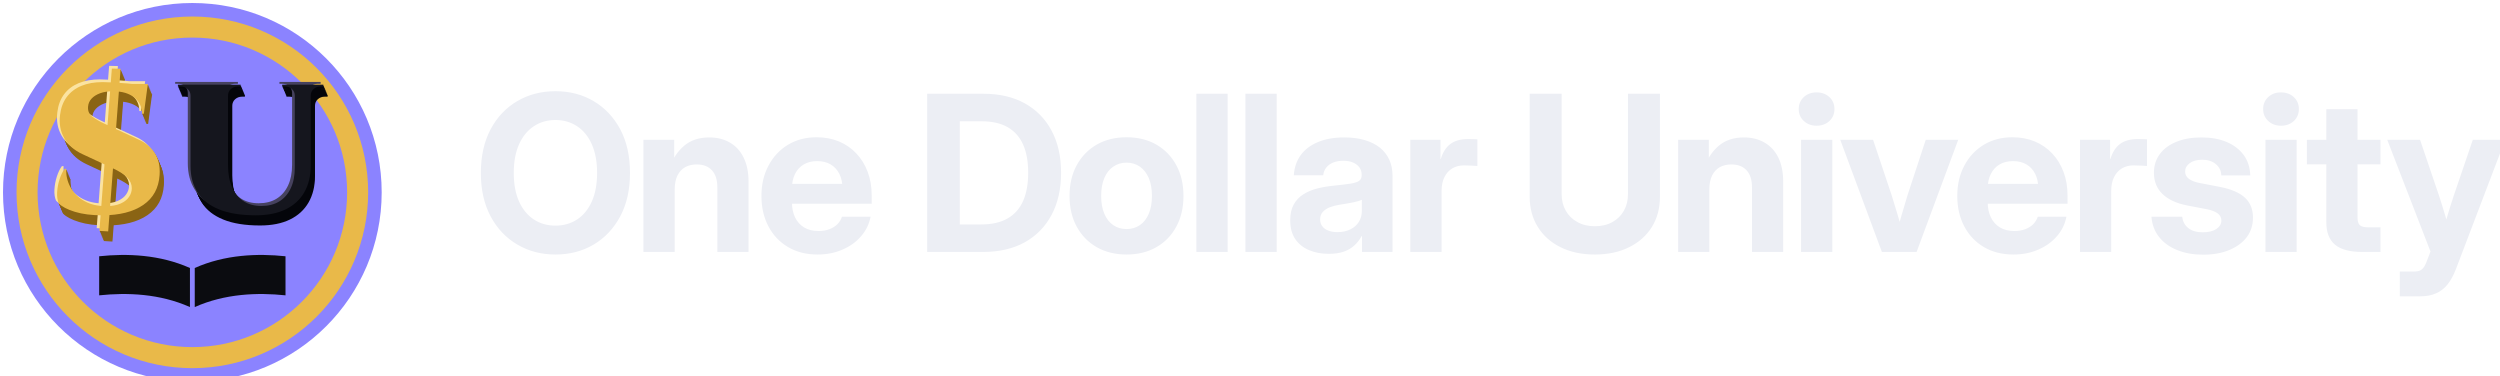
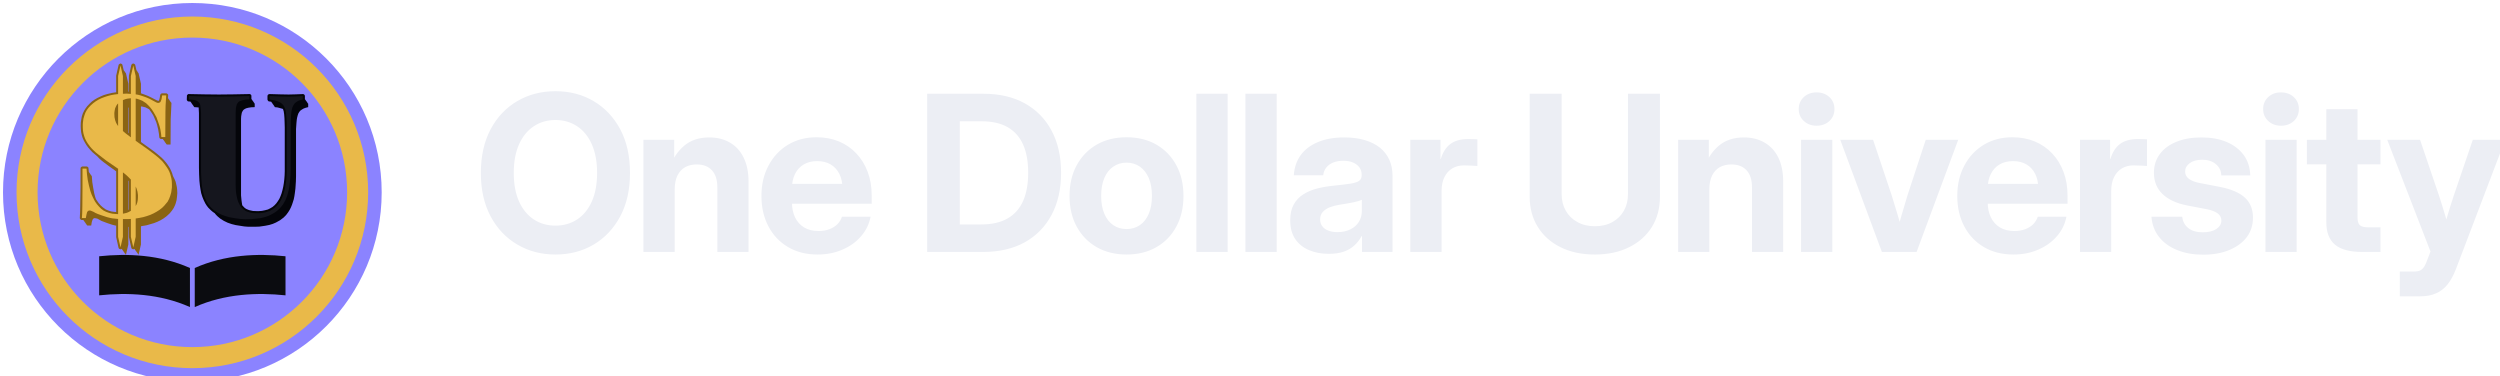
<svg xmlns="http://www.w3.org/2000/svg" viewBox="0 0 266.19 40" width="266.19" height="40">
  <g transform="translate(0 0) scale(0.16)">
    <circle cx="128" cy="128" r="126" fill="#8B83FF" />
    <circle cx="128" cy="128" r="110" fill="none" stroke="#E9B949" stroke-width="14" />
-     <path d="M71.18 61.41Q73.86 61.41 78.37 61.66Q82.87 61.9 87.74 62.33Q92.61 62.75 96.26 63.18Q99.92 63.6 101.01 64.09L98.58 82.48H97.36Q97.36 75.78 92.18 71.64Q87.01 67.5 78 67.5Q73.01 67.5 69.42 68.84Q65.83 70.18 63.76 72.43Q61.69 74.68 61.44 77.73Q61.08 82.11 64.42 84.55Q67.77 86.98 72.28 89.05L95.05 99.64Q101.86 102.69 105.76 108.53Q109.66 114.38 109.05 123.26Q108.2 136.29 98.15 143.17Q88.11 150.05 70.82 150.05Q60.22 150.05 52.68 147.74Q45.13 145.42 41.96 142.14Q40.62 139.09 40.87 134.71Q41.11 130.33 42.51 126Q43.91 121.68 45.86 119.12H46.95Q46.59 125.45 49.63 131.18Q52.68 136.9 58.76 140.43Q64.85 143.96 73.37 143.96Q79.22 143.96 83.05 142.26Q86.89 140.55 88.71 137.81Q90.54 135.07 90.54 132.03Q90.54 128.13 87.56 124.97Q84.58 121.8 77.64 118.64L57.79 109.38Q49.39 105.49 45.55 98.67Q41.72 91.85 42.81 83.21Q43.67 76.15 47.32 71.27Q50.97 66.4 57 63.91Q63.02 61.41 71.18 61.41ZM101.26 62.63 100.89 65.19H83.24V62.63ZM77.27 52.4 83.11 52.53 74.83 160.76 68.99 160.4Z" fill="#8A6414" />
-     <path d="M70.87 60.66Q73.54 60.66 78.05 60.9Q82.55 61.15 87.42 61.57Q92.29 62 95.95 62.43Q99.6 62.85 100.7 63.34L98.26 81.72H97.04Q97.04 75.03 91.87 70.89Q86.69 66.75 77.68 66.75Q72.69 66.75 69.1 68.09Q65.51 69.43 63.44 71.68Q61.37 73.93 61.13 76.98Q60.76 81.36 64.11 83.79Q67.46 86.23 71.96 88.3L94.73 98.89Q101.55 101.93 105.44 107.78Q109.34 113.62 108.73 122.51Q107.88 135.54 97.83 142.42Q87.79 149.3 70.5 149.3Q59.91 149.3 52.36 146.98Q44.81 144.67 41.65 141.38Q40.31 138.34 40.55 133.96Q40.79 129.57 42.19 125.25Q43.59 120.93 45.54 118.37H46.64Q46.27 124.7 49.32 130.42Q52.36 136.15 58.45 139.68Q64.54 143.21 73.06 143.21Q78.9 143.21 82.74 141.5Q86.57 139.8 88.4 137.06Q90.22 134.32 90.22 131.28Q90.22 127.38 87.24 124.22Q84.26 121.05 77.32 117.88L57.47 108.63Q49.07 104.73 45.24 97.92Q41.4 91.1 42.5 82.45Q43.35 75.39 47 70.52Q50.66 65.65 56.68 63.16Q62.71 60.66 70.87 60.66ZM100.94 61.88 100.57 64.43H82.92V61.88ZM76.95 51.65 82.8 51.77 74.52 160.01 68.67 159.65Z" fill="#8A6414" />
-     <path d="M70.55 59.91Q73.23 59.91 77.73 60.15Q82.24 60.39 87.11 60.82Q91.98 61.25 95.63 61.67Q99.28 62.1 100.38 62.59L97.94 80.97H96.73Q96.73 74.27 91.55 70.14Q86.38 66 77.37 66Q72.38 66 68.78 67.33Q65.19 68.67 63.12 70.93Q61.05 73.18 60.81 76.22Q60.44 80.61 63.79 83.04Q67.14 85.48 71.65 87.55L94.41 98.14Q101.23 101.18 105.13 107.03Q109.02 112.87 108.42 121.76Q107.56 134.79 97.52 141.66Q87.47 148.54 70.18 148.54Q59.59 148.54 52.04 146.23Q44.5 143.92 41.33 140.63Q39.99 137.59 40.23 133.2Q40.48 128.82 41.88 124.5Q43.28 120.18 45.23 117.62H46.32Q45.96 123.95 49 129.67Q52.04 135.39 58.13 138.93Q64.22 142.46 72.74 142.46Q78.59 142.46 82.42 140.75Q86.26 139.05 88.08 136.31Q89.91 133.57 89.91 130.52Q89.91 126.63 86.93 123.46Q83.94 120.3 77 117.13L57.16 107.88Q48.76 103.98 44.92 97.16Q41.09 90.35 42.18 81.7Q43.03 74.64 46.69 69.77Q50.34 64.9 56.37 62.4Q62.39 59.91 70.55 59.91ZM100.62 61.13 100.26 63.68H82.6V61.13ZM76.64 50.9 82.48 51.02 74.2 159.26 68.36 158.89Z" fill="#8A6414" />
-     <path d="M70.23 59.16Q72.91 59.16 77.42 59.4Q81.92 59.64 86.79 60.07Q91.66 60.49 95.32 60.92Q98.97 61.35 100.06 61.83L97.63 80.22H96.41Q96.41 73.52 91.24 69.38Q86.06 65.24 77.05 65.24Q72.06 65.24 68.47 66.58Q64.88 67.92 62.81 70.17Q60.74 72.43 60.49 75.47Q60.13 79.85 63.48 82.29Q66.83 84.72 71.33 86.79L94.1 97.39Q100.92 100.43 104.81 106.27Q108.71 112.12 108.1 121.01Q107.25 134.03 97.2 140.91Q87.16 147.79 69.87 147.79Q59.28 147.79 51.73 145.48Q44.18 143.16 41.01 139.88Q39.67 136.83 39.92 132.45Q40.16 128.07 41.56 123.75Q42.96 119.42 44.91 116.87H46.01Q45.64 123.2 48.68 128.92Q51.73 134.64 57.82 138.17Q63.9 141.7 72.43 141.7Q78.27 141.7 82.1 140Q85.94 138.29 87.77 135.56Q89.59 132.82 89.59 129.77Q89.59 125.88 86.61 122.71Q83.63 119.54 76.69 116.38L56.84 107.13Q48.44 103.23 44.61 96.41Q40.77 89.59 41.87 80.95Q42.72 73.89 46.37 69.02Q50.02 64.15 56.05 61.65Q62.08 59.16 70.23 59.16ZM100.31 60.37 99.94 62.93H82.29V60.37ZM76.32 50.15 82.17 50.27 73.89 158.51 68.04 158.14Z" fill="#8A6414" />
-     <path d="M69.92 58.4Q72.6 58.4 77.1 58.65Q81.61 58.89 86.48 59.32Q91.35 59.74 95 60.17Q98.65 60.59 99.75 61.08L97.31 79.47H96.09Q96.09 72.77 90.92 68.63Q85.75 64.49 76.74 64.49Q71.74 64.49 68.15 65.83Q64.56 67.17 62.49 69.42Q60.42 71.67 60.18 74.72Q59.81 79.1 63.16 81.54Q66.51 83.97 71.01 86.04L93.78 96.63Q100.6 99.68 104.5 105.52Q108.39 111.37 107.78 120.25Q106.93 133.28 96.89 140.16Q86.84 147.04 69.55 147.04Q58.96 147.04 51.41 144.73Q43.86 142.41 40.7 139.13Q39.36 136.08 39.6 131.7Q39.85 127.32 41.25 122.99Q42.65 118.67 44.59 116.11H45.69Q45.32 122.44 48.37 128.17Q51.41 133.89 57.5 137.42Q63.59 140.95 72.11 140.95Q77.95 140.95 81.79 139.25Q85.62 137.54 87.45 134.8Q89.28 132.06 89.28 129.02Q89.28 125.12 86.29 121.96Q83.31 118.79 76.37 115.63L56.53 106.37Q48.12 102.48 44.29 95.66Q40.45 88.84 41.55 80.2Q42.4 73.14 46.05 68.26Q49.71 63.39 55.73 60.9Q61.76 58.4 69.92 58.4ZM99.99 59.62 99.63 62.18H81.97V59.62ZM76.01 49.39 81.85 49.52 73.57 157.75 67.73 157.39Z" fill="#8A6414" />
-     <path d="M69.6 57.65Q72.28 57.65 76.79 57.89Q81.29 58.14 86.16 58.56Q91.03 58.99 94.68 59.42Q98.34 59.84 99.43 60.33L97 78.71H95.78Q95.78 72.02 90.6 67.88Q85.43 63.74 76.42 63.74Q71.43 63.74 67.84 65.08Q64.24 66.42 62.18 68.67Q60.11 70.92 59.86 73.97Q59.5 78.35 62.84 80.78Q66.19 83.22 70.7 85.29L93.47 95.88Q100.28 98.92 104.18 104.77Q108.08 110.61 107.47 119.5Q106.61 132.53 96.57 139.41Q86.53 146.29 69.24 146.29Q58.64 146.29 51.1 143.97Q43.55 141.66 40.38 138.37Q39.04 135.33 39.29 130.95Q39.53 126.56 40.93 122.24Q42.33 117.92 44.28 115.36H45.37Q45.01 121.69 48.05 127.41Q51.1 133.14 57.18 136.67Q63.27 140.2 71.79 140.2Q77.64 140.2 81.47 138.49Q85.31 136.79 87.13 134.05Q88.96 131.31 88.96 128.27Q88.96 124.37 85.98 121.21Q82.99 118.04 76.05 114.87L56.21 105.62Q47.81 101.72 43.97 94.91Q40.14 88.09 41.23 79.44Q42.09 72.38 45.74 67.51Q49.39 62.64 55.42 60.15Q61.44 57.65 69.6 57.65ZM99.67 58.87 99.31 61.42H81.66V58.87ZM75.69 48.64 81.53 48.76 73.25 157 67.41 156.64Z" fill="#8A6414" />
-     <path d="M69.29 56.9Q71.96 56.9 76.47 57.14Q80.97 57.38 85.84 57.81Q90.71 58.24 94.37 58.66Q98.02 59.09 99.12 59.58L96.68 77.96H95.46Q95.46 71.26 90.29 67.13Q85.11 62.99 76.1 62.99Q71.11 62.99 67.52 64.32Q63.93 65.66 61.86 67.92Q59.79 70.17 59.55 73.21Q59.18 77.6 62.53 80.03Q65.88 82.47 70.38 84.54L93.15 95.13Q99.97 98.17 103.86 104.02Q107.76 109.86 107.15 118.75Q106.3 131.78 96.25 138.65Q86.21 145.53 68.92 145.53Q58.33 145.53 50.78 143.22Q43.23 140.91 40.07 137.62Q38.73 134.58 38.97 130.19Q39.21 125.81 40.61 121.49Q42.01 117.17 43.96 114.61H45.06Q44.69 120.94 47.74 126.66Q50.78 132.38 56.87 135.92Q62.95 139.45 71.48 139.45Q77.32 139.45 81.16 137.74Q84.99 136.04 86.82 133.3Q88.64 130.56 88.64 127.51Q88.64 123.62 85.66 120.45Q82.68 117.29 75.74 114.12L55.89 104.87Q47.49 100.97 43.66 94.15Q39.82 87.34 40.92 78.69Q41.77 71.63 45.42 66.76Q49.07 61.89 55.1 59.39Q61.13 56.9 69.29 56.9ZM99.36 58.12 98.99 60.67H81.34V58.12ZM75.37 47.89 81.22 48.01 72.94 156.25 67.09 155.88Z" fill="#8A6414" />
-     <path d="M68.97 56.15Q71.65 56.15 76.15 56.39Q80.66 56.63 85.53 57.06Q90.4 57.48 94.05 57.91Q97.7 58.34 98.8 58.82L96.36 77.21H95.15Q95.15 70.51 89.97 66.37Q84.8 62.23 75.79 62.23Q70.8 62.23 67.2 63.57Q63.61 64.91 61.54 67.16Q59.47 69.42 59.23 72.46Q58.86 76.84 62.21 79.28Q65.56 81.71 70.07 83.78L92.83 94.38Q99.65 97.42 103.55 103.26Q107.44 109.11 106.84 118Q105.98 131.02 95.94 137.9Q85.89 144.78 68.6 144.78Q58.01 144.78 50.46 142.47Q42.91 140.15 39.75 136.87Q38.41 133.82 38.65 129.44Q38.9 125.06 40.3 120.74Q41.7 116.41 43.65 113.86H44.74Q44.38 120.19 47.42 125.91Q50.46 131.63 56.55 135.16Q62.64 138.69 71.16 138.69Q77.01 138.69 80.84 136.99Q84.68 135.28 86.5 132.55Q88.33 129.81 88.33 126.76Q88.33 122.87 85.35 119.7Q82.36 116.53 75.42 113.37L55.58 104.12Q47.18 100.22 43.34 93.4Q39.51 86.58 40.6 77.94Q41.45 70.88 45.11 66.01Q48.76 61.14 54.79 58.64Q60.81 56.15 68.97 56.15ZM99.04 57.36 98.68 59.92H81.02V57.36ZM75.06 47.14 80.9 47.26 72.62 155.5 66.78 155.13Z" fill="#8A6414" />
-     <path d="M68.65 55.39Q71.33 55.39 75.84 55.64Q80.34 55.88 85.21 56.31Q90.08 56.73 93.73 57.16Q97.39 57.58 98.48 58.07L96.05 76.46H94.83Q94.83 69.76 89.66 65.62Q84.48 61.48 75.47 61.48Q70.48 61.48 66.89 62.82Q63.3 64.16 61.23 66.41Q59.16 68.66 58.91 71.71Q58.55 76.09 61.9 78.53Q65.24 80.96 69.75 83.03L92.52 93.62Q99.34 96.67 103.23 102.51Q107.13 108.36 106.52 117.24Q105.67 130.27 95.62 137.15Q85.58 144.03 68.29 144.03Q57.7 144.03 50.15 141.72Q42.6 139.4 39.43 136.12Q38.09 133.07 38.34 128.69Q38.58 124.31 39.98 119.98Q41.38 115.66 43.33 113.1H44.43Q44.06 119.43 47.1 125.16Q50.15 130.88 56.24 134.41Q62.32 137.94 70.85 137.94Q76.69 137.94 80.52 136.24Q84.36 134.53 86.19 131.79Q88.01 129.05 88.01 126.01Q88.01 122.11 85.03 118.95Q82.05 115.78 75.11 112.62L55.26 103.36Q46.86 99.47 43.02 92.65Q39.19 85.83 40.29 77.19Q41.14 70.13 44.79 65.25Q48.44 60.38 54.47 57.89Q60.5 55.39 68.65 55.39ZM98.73 56.61 98.36 59.17H80.71V56.61ZM74.74 46.38 80.59 46.51 72.31 154.74 66.46 154.38Z" fill="#8A6414" />
-     <path d="M66.53 52.83Q69.21 52.83 73.72 53.08Q78.22 53.32 83.09 53.75Q87.96 54.17 91.61 54.6Q95.27 55.03 96.36 55.51L93.93 73.9H92.71Q92.71 67.2 87.53 63.06Q82.36 58.92 73.35 58.92Q68.36 58.92 64.77 60.26Q61.17 61.6 59.1 63.85Q57.04 66.11 56.79 69.15Q56.43 73.53 59.77 75.97Q63.12 78.4 67.63 80.47L90.4 91.06Q97.21 94.11 101.11 99.95Q105.01 105.8 104.4 114.68Q103.54 127.71 93.5 134.59Q83.46 141.47 66.17 141.47Q55.57 141.47 48.03 139.16Q40.48 136.84 37.31 133.56Q35.97 130.51 36.22 126.13Q36.46 121.75 37.86 117.42Q39.26 113.1 41.21 110.55H42.3Q41.94 116.88 44.98 122.6Q48.03 128.32 54.11 131.85Q60.2 135.38 68.72 135.38Q74.57 135.38 78.4 133.68Q82.24 131.97 84.06 129.23Q85.89 126.49 85.89 123.45Q85.89 119.55 82.91 116.39Q79.92 113.22 72.98 110.06L53.14 100.81Q44.74 96.91 40.9 90.09Q37.07 83.27 38.16 74.63Q39.02 67.57 42.67 62.7Q46.32 57.83 52.35 55.33Q58.37 52.83 66.53 52.83ZM96.6 54.05 96.24 56.61H78.59V54.05ZM72.62 43.82 78.46 43.95 70.18 152.18 64.34 151.82Z" fill="#FBE3A0" />
-     <path d="M68.34 54.64Q71.02 54.64 75.52 54.88Q80.03 55.13 84.9 55.55Q89.77 55.98 93.42 56.41Q97.07 56.83 98.17 57.32L95.73 75.7H94.51Q94.51 69.01 89.34 64.87Q84.17 60.73 75.16 60.73Q70.16 60.73 66.57 62.07Q62.98 63.41 60.91 65.66Q58.84 67.91 58.6 70.96Q58.23 75.34 61.58 77.77Q64.93 80.21 69.43 82.28L92.2 92.87Q99.02 95.91 102.92 101.76Q106.81 107.6 106.2 116.49Q105.35 129.52 95.31 136.4Q85.26 143.28 67.97 143.28Q57.38 143.28 49.83 140.96Q42.28 138.65 39.12 135.36Q37.78 132.32 38.02 127.94Q38.26 123.55 39.67 119.23Q41.07 114.91 43.01 112.35H44.11Q43.74 118.68 46.79 124.4Q49.83 130.13 55.92 133.66Q62.01 137.19 70.53 137.19Q76.37 137.19 80.21 135.48Q84.04 133.78 85.87 131.04Q87.7 128.3 87.7 125.26Q87.7 121.36 84.71 118.2Q81.73 115.03 74.79 111.86L54.94 102.61Q46.54 98.71 42.71 91.9Q38.87 85.08 39.97 76.43Q40.82 69.37 44.47 64.5Q48.13 59.63 54.15 57.14Q60.18 54.64 68.34 54.64ZM98.41 55.86 98.05 58.41H80.39V55.86ZM74.43 45.63 80.27 45.75 71.99 153.99 66.15 153.63Z" fill="#E9B949" />
-     <path d="M154.58 63.12V116.69Q154.58 125.21 157.26 131.3Q159.94 137.39 164.87 140.61Q169.8 143.84 176.74 143.84Q183.8 143.84 188.73 140.8Q193.67 137.75 196.34 132.03Q199.02 126.31 199.02 118.27V63.12H209.62V117.05Q209.62 127.28 205.35 134.71Q201.09 142.14 192.94 146.09Q184.78 150.05 173.09 150.05Q158.24 150.05 148.56 146.09Q138.88 142.14 134.25 134.77Q129.62 127.4 129.62 117.18V63.12ZM129.99 63.12V70.42H129.62Q129.62 67.74 127.74 66.04Q125.85 64.34 123.17 64.34Q123.17 64.34 122.2 64.34Q121.22 64.34 121.22 64.34V63.12ZM162.98 63.12V64.34Q162.98 64.34 162.01 64.34Q161.04 64.34 161.04 64.34Q158.36 64.34 156.47 66.04Q154.58 67.74 154.58 70.42H154.34V63.12ZM199.39 63.12V70.42H199.02Q199.02 67.74 197.14 66.04Q195.25 64.34 192.57 64.34Q192.57 64.34 191.6 64.34Q190.62 64.34 190.62 64.34V63.12ZM218.02 63.12V64.34Q218.02 64.34 217.04 64.34Q216.07 64.34 216.07 64.34Q213.39 64.34 211.5 66.04Q209.62 67.74 209.62 70.42H209.37V63.12Z" fill="#04050A" />
-     <path d="M154.27 62.36V115.94Q154.27 124.46 156.95 130.55Q159.62 136.63 164.55 139.86Q169.49 143.09 176.43 143.09Q183.49 143.09 188.42 140.04Q193.35 137 196.03 131.28Q198.71 125.55 198.71 117.52V62.36H209.3V116.3Q209.3 126.53 205.04 133.96Q200.78 141.38 192.62 145.34Q184.46 149.3 172.77 149.3Q157.92 149.3 148.24 145.34Q138.56 141.38 133.93 134.02Q129.31 126.65 129.31 116.42V62.36ZM129.67 62.36V69.67H129.31Q129.31 66.99 127.42 65.29Q125.53 63.58 122.85 63.58Q122.85 63.58 121.88 63.58Q120.91 63.58 120.91 63.58V62.36ZM162.67 62.36V63.58Q162.67 63.58 161.69 63.58Q160.72 63.58 160.72 63.58Q158.04 63.58 156.15 65.29Q154.27 66.99 154.27 69.67H154.02V62.36ZM199.07 62.36V69.67H198.71Q198.71 66.99 196.82 65.29Q194.93 63.58 192.25 63.58Q192.25 63.58 191.28 63.58Q190.31 63.58 190.31 63.58V62.36ZM217.7 62.36V63.58Q217.7 63.58 216.73 63.58Q215.75 63.58 215.75 63.58Q213.07 63.58 211.19 65.29Q209.3 66.99 209.3 69.67H209.06V62.36Z" fill="#04050A" />
-     <path d="M153.95 61.61V115.18Q153.95 123.71 156.63 129.79Q159.31 135.88 164.24 139.11Q169.17 142.33 176.11 142.33Q183.17 142.33 188.1 139.29Q193.03 136.25 195.71 130.52Q198.39 124.8 198.39 116.77V61.61H208.98V115.55Q208.98 125.78 204.72 133.2Q200.46 140.63 192.3 144.59Q184.15 148.54 172.46 148.54Q157.6 148.54 147.92 144.59Q138.24 140.63 133.62 133.26Q128.99 125.9 128.99 115.67V61.61ZM129.36 61.61V68.92H128.99Q128.99 66.24 127.1 64.53Q125.22 62.83 122.54 62.83Q122.54 62.83 121.56 62.83Q120.59 62.83 120.59 62.83V61.61ZM162.35 61.61V62.83Q162.35 62.83 161.38 62.83Q160.4 62.83 160.4 62.83Q157.73 62.83 155.84 64.53Q153.95 66.24 153.95 68.92H153.71V61.61ZM198.76 61.61V68.92H198.39Q198.39 66.24 196.5 64.53Q194.62 62.83 191.94 62.83Q191.94 62.83 190.96 62.83Q189.99 62.83 189.99 62.83V61.61ZM217.38 61.61V62.83Q217.38 62.83 216.41 62.83Q215.44 62.83 215.44 62.83Q212.76 62.83 210.87 64.53Q208.98 66.24 208.98 68.92H208.74V61.61Z" fill="#04050A" />
-     <path d="M153.63 60.86V114.43Q153.63 122.95 156.31 129.04Q158.99 135.13 163.92 138.36Q168.85 141.58 175.79 141.58Q182.86 141.58 187.79 138.54Q192.72 135.49 195.4 129.77Q198.07 124.05 198.07 116.01V60.86H208.67V114.8Q208.67 125.02 204.41 132.45Q200.14 139.88 191.99 143.83Q183.83 147.79 172.14 147.79Q157.29 147.79 147.61 143.83Q137.93 139.88 133.3 132.51Q128.68 125.15 128.68 114.92V60.86ZM129.04 60.86V68.17H128.68Q128.68 65.49 126.79 63.78Q124.9 62.08 122.22 62.08Q122.22 62.08 121.25 62.08Q120.27 62.08 120.27 62.08V60.86ZM162.04 60.86V62.08Q162.04 62.08 161.06 62.08Q160.09 62.08 160.09 62.08Q157.41 62.08 155.52 63.78Q153.63 65.49 153.63 68.17H153.39V60.86ZM198.44 60.86V68.17H198.07Q198.07 65.49 196.19 63.78Q194.3 62.08 191.62 62.08Q191.62 62.08 190.65 62.08Q189.67 62.08 189.67 62.08V60.86ZM217.07 60.86V62.08Q217.07 62.08 216.09 62.08Q215.12 62.08 215.12 62.08Q212.44 62.08 210.55 63.78Q208.67 65.49 208.67 68.17H208.42V60.86Z" fill="#04050A" />
-     <path d="M153.32 60.11V113.68Q153.32 122.2 156 128.29Q158.68 134.38 163.61 137.6Q168.54 140.83 175.48 140.83Q182.54 140.83 187.47 137.79Q192.4 134.74 195.08 129.02Q197.76 123.3 197.76 115.26V60.11H208.35V114.04Q208.35 124.27 204.09 131.7Q199.83 139.13 191.67 143.08Q183.51 147.04 171.83 147.04Q156.97 147.04 147.29 143.08Q137.61 139.13 132.99 131.76Q128.36 124.39 128.36 114.17V60.11ZM128.72 60.11V67.41H128.36Q128.36 64.73 126.47 63.03Q124.59 61.33 121.91 61.33Q121.91 61.33 120.93 61.33Q119.96 61.33 119.96 61.33V60.11ZM161.72 60.11V61.33Q161.72 61.33 160.75 61.33Q159.77 61.33 159.77 61.33Q157.09 61.33 155.21 63.03Q153.32 64.73 153.32 67.41H153.08V60.11ZM198.12 60.11V67.41H197.76Q197.76 64.73 195.87 63.03Q193.98 61.33 191.31 61.33Q191.31 61.33 190.33 61.33Q189.36 61.33 189.36 61.33V60.11ZM216.75 60.11V61.33Q216.75 61.33 215.78 61.33Q214.8 61.33 214.8 61.33Q212.13 61.33 210.24 63.03Q208.35 64.73 208.35 67.41H208.11V60.11Z" fill="#04050A" />
-     <path d="M153 59.35V112.93Q153 121.45 155.68 127.54Q158.36 133.62 163.29 136.85Q168.22 140.08 175.16 140.08Q182.22 140.08 187.15 137.03Q192.09 133.99 194.76 128.27Q197.44 122.54 197.44 114.51V59.35H208.03V113.29Q208.03 123.52 203.77 130.95Q199.51 138.37 191.35 142.33Q183.2 146.29 171.51 146.29Q156.66 146.29 146.98 142.33Q137.3 138.37 132.67 131.01Q128.04 123.64 128.04 113.41V59.35ZM128.41 59.35V66.66H128.04Q128.04 63.98 126.16 62.28Q124.27 60.57 121.59 60.57Q121.59 60.57 120.62 60.57Q119.64 60.57 119.64 60.57V59.35ZM161.4 59.35V60.57Q161.4 60.57 160.43 60.57Q159.46 60.57 159.46 60.57Q156.78 60.57 154.89 62.28Q153 63.98 153 66.66H152.76V59.35ZM197.81 59.35V66.66H197.44Q197.44 63.98 195.56 62.28Q193.67 60.57 190.99 60.57Q190.99 60.57 190.02 60.57Q189.04 60.57 189.04 60.57V59.35ZM216.44 59.35V60.57Q216.44 60.57 215.46 60.57Q214.49 60.57 214.49 60.57Q211.81 60.57 209.92 62.28Q208.03 63.98 208.03 66.66H207.79V59.35Z" fill="#04050A" />
-     <path d="M152.69 58.6V112.17Q152.69 120.7 155.37 126.78Q158.04 132.87 162.97 136.1Q167.91 139.32 174.85 139.32Q181.91 139.32 186.84 136.28Q191.77 133.24 194.45 127.51Q197.13 121.79 197.13 113.76V58.6H207.72V112.54Q207.72 122.77 203.46 130.19Q199.2 137.62 191.04 141.58Q182.88 145.53 171.19 145.53Q156.34 145.53 146.66 141.58Q136.98 137.62 132.35 130.25Q127.73 122.89 127.73 112.66V58.6ZM128.09 58.6V65.91H127.73Q127.73 63.23 125.84 61.52Q123.95 59.82 121.27 59.82Q121.27 59.82 120.3 59.82Q119.33 59.82 119.33 59.82V58.6ZM161.09 58.6V59.82Q161.09 59.82 160.11 59.82Q159.14 59.82 159.14 59.82Q156.46 59.82 154.57 61.52Q152.69 63.23 152.69 65.91H152.44V58.6ZM197.49 58.6V65.91H197.13Q197.13 63.23 195.24 61.52Q193.35 59.82 190.67 59.82Q190.67 59.82 189.7 59.82Q188.73 59.82 188.73 59.82V58.6ZM216.12 58.6V59.82Q216.12 59.82 215.15 59.82Q214.17 59.82 214.17 59.82Q211.49 59.82 209.61 61.52Q207.72 63.23 207.72 65.91H207.48V58.6Z" fill="#04050A" />
-     <path d="M152.37 57.85V111.42Q152.37 119.94 155.05 126.03Q157.73 132.12 162.66 135.35Q167.59 138.57 174.53 138.57Q181.59 138.57 186.52 135.53Q191.45 132.48 194.13 126.76Q196.81 121.04 196.81 113V57.85H207.4V111.79Q207.4 122.01 203.14 129.44Q198.88 136.87 190.72 140.82Q182.57 144.78 170.88 144.78Q156.02 144.78 146.34 140.82Q136.66 136.87 132.04 129.5Q127.41 122.14 127.41 111.91V57.85ZM127.78 57.85V65.16H127.41Q127.41 62.48 125.52 60.77Q123.64 59.07 120.96 59.07Q120.96 59.07 119.98 59.07Q119.01 59.07 119.01 59.07V57.85ZM160.77 57.85V59.07Q160.77 59.07 159.8 59.07Q158.82 59.07 158.82 59.07Q156.14 59.07 154.26 60.77Q152.37 62.48 152.37 65.16H152.13V57.85ZM197.18 57.85V65.16H196.81Q196.81 62.48 194.92 60.77Q193.04 59.07 190.36 59.07Q190.36 59.07 189.38 59.07Q188.41 59.07 188.41 59.07V57.85ZM215.8 57.85V59.07Q215.8 59.07 214.83 59.07Q213.86 59.07 213.86 59.07Q211.18 59.07 209.29 60.77Q207.4 62.48 207.4 65.16H207.16V57.85Z" fill="#04050A" />
-     <path d="M152.05 57.1V110.67Q152.05 119.19 154.73 125.28Q157.41 131.37 162.34 134.59Q167.27 137.82 174.21 137.82Q181.28 137.82 186.21 134.78Q191.14 131.73 193.82 126.01Q196.49 120.29 196.49 112.25V57.1H207.09V111.03Q207.09 121.26 202.83 128.69Q198.56 136.12 190.41 140.07Q182.25 144.03 170.56 144.03Q155.71 144.03 146.03 140.07Q136.35 136.12 131.72 128.75Q127.1 121.38 127.1 111.16V57.1ZM127.46 57.1V64.4H127.1Q127.1 61.72 125.21 60.02Q123.32 58.32 120.64 58.32Q120.64 58.32 119.67 58.32Q118.69 58.32 118.69 58.32V57.1ZM160.46 57.1V58.32Q160.46 58.32 159.48 58.32Q158.51 58.32 158.51 58.32Q155.83 58.32 153.94 60.02Q152.05 61.72 152.05 64.4H151.81V57.1ZM196.86 57.1V64.4H196.49Q196.49 61.72 194.61 60.02Q192.72 58.32 190.04 58.32Q190.04 58.32 189.07 58.32Q188.09 58.32 188.09 58.32V57.1ZM215.49 57.1V58.32Q215.49 58.32 214.51 58.32Q213.54 58.32 213.54 58.32Q210.86 58.32 208.97 60.02Q207.09 61.72 207.09 64.4H206.84V57.1Z" fill="#04050A" />
-     <path d="M149.93 54.54V108.11Q149.93 116.63 152.61 122.72Q155.29 128.81 160.22 132.03Q165.15 135.26 172.09 135.26Q179.15 135.26 184.08 132.22Q189.02 129.17 191.69 123.45Q194.37 117.73 194.37 109.69V54.54H204.96V108.48Q204.96 118.7 200.7 126.13Q196.44 133.56 188.28 137.51Q180.13 141.47 168.44 141.47Q153.59 141.47 143.91 137.51Q134.23 133.56 129.6 126.19Q124.97 118.82 124.97 108.6V54.54ZM125.34 54.54V61.84H124.97Q124.97 59.17 123.09 57.46Q121.2 55.76 118.52 55.76Q118.52 55.76 117.55 55.76Q116.57 55.76 116.57 55.76V54.54ZM158.33 54.54V55.76Q158.33 55.76 157.36 55.76Q156.39 55.76 156.39 55.76Q153.71 55.76 151.82 57.46Q149.93 59.17 149.93 61.84H149.69V54.54ZM194.74 54.54V61.84H194.37Q194.37 59.17 192.49 57.46Q190.6 55.76 187.92 55.76Q187.92 55.76 186.95 55.76Q185.97 55.76 185.97 55.76V54.54ZM213.37 54.54V55.76Q213.37 55.76 212.39 55.76Q211.42 55.76 211.42 55.76Q208.74 55.76 206.85 57.46Q204.96 59.17 204.96 61.84H204.72V54.54Z" fill="#46425F" />
-     <path d="M151.74 56.34V109.92Q151.74 118.44 154.42 124.53Q157.1 130.61 162.03 133.84Q166.96 137.07 173.9 137.07Q180.96 137.07 185.89 134.02Q190.82 130.98 193.5 125.26Q196.18 119.53 196.18 111.5V56.34H206.77V110.28Q206.77 120.51 202.51 127.94Q198.25 135.36 190.09 139.32Q181.93 143.28 170.24 143.28Q155.39 143.28 145.71 139.32Q136.03 135.36 131.41 128Q126.78 120.63 126.78 110.4V56.34ZM127.14 56.34V63.65H126.78Q126.78 60.97 124.89 59.27Q123 57.56 120.33 57.56Q120.33 57.56 119.35 57.56Q118.38 57.56 118.38 57.56V56.34ZM160.14 56.34V57.56Q160.14 57.56 159.17 57.56Q158.19 57.56 158.19 57.56Q155.51 57.56 153.63 59.27Q151.74 60.97 151.74 63.65H151.49V56.34ZM196.54 56.34V63.65H196.18Q196.18 60.97 194.29 59.27Q192.4 57.56 189.73 57.56Q189.73 57.56 188.75 57.56Q187.78 57.56 187.78 57.56V56.34ZM215.17 56.34V57.56Q215.17 57.56 214.2 57.56Q213.22 57.56 213.22 57.56Q210.55 57.56 208.66 59.27Q206.77 60.97 206.77 63.65H206.53V56.34Z" fill="#15161E" />
+     <path d="M77.3 61.4L77.3 50.4L78.9 43.3L79.0 43.0L79.4 42.6L79.8 42.4L80.0 42.3L80.4 42.3L80.7 42.4L81.0 42.6L81.2 42.7L81.4 43.0L81.5 43.3L82.3 46.7L82.9 47.5L83.0 47.6L83.1 47.8L83.2 48.0L83.3 48.1L83.4 48.3L83.6 48.4L83.6 48.6L83.8 48.7L85.4 55.7L85.4 61.0L85.7 61.0L85.8 50.4L87.4 43.2L87.6 42.9L88.0 42.5L88.5 42.3L88.9 42.3L89.1 42.4L89.5 42.6L89.9 43.0L90.0 43.3L90.8 46.7L90.9 46.8L91.0 47.0L91.1 47.1L91.2 47.3L91.4 47.5L91.4 47.6L91.6 47.8L91.6 48.0L92.2 48.7L93.8 55.7L93.8 62.1L95.8 62.8L98.4 63.8L100.7 64.9L104.4 66.8L105.0 67.0L105.4 67.1L105.6 67.1L105.7 67.0L106.0 66.3L106.3 65.1L106.6 63.2L106.8 62.8L107.0 62.5L107.3 62.3L107.8 62.1L110.6 62.1L111.0 62.2L111.3 62.4L111.5 62.5L111.7 62.8L111.9 63.1L111.9 63.5L111.8 65.3L112.1 65.7L112.2 65.9L112.3 66.0L112.4 66.2L112.6 66.3L112.6 66.5L112.8 66.6L112.8 66.8L113.0 67.0L113.1 67.2L113.2 67.3L113.3 67.5L113.4 67.6L113.5 67.8L113.7 67.9L113.7 68.1L113.9 68.2L114.0 68.4L114.1 68.6L113.8 75.2L113.6 79.3L113.5 96.2L110.9 96.2L110.9 96.0L110.7 95.9L110.6 95.7L110.5 95.6L110.4 95.4L110.3 95.3L110.2 95.1L110.0 95.0L110.0 94.8L109.8 94.7L109.7 94.5L109.6 94.3L109.5 94.1L109.4 94.0L109.3 93.8L109.2 93.7L109.1 93.5L108.9 93.4L108.9 93.2L108.7 93.1L108.4 92.5L107.4 92.5L107.0 92.5L106.6 92.3L106.2 91.9L106.0 91.4L105.8 89.3L105.3 86.3L104.6 83.4L104.0 81.4L102.8 78.6L102.0 76.8L101.0 75.2L99.4 72.9L99.2 72.7L98.3 72.2L96.7 71.4L95.8 71.2L94.2 70.8L94.0 70.9L93.8 71.1L93.8 94.5L100.9 99.6L103.3 101.4L106.1 103.7L107.6 105.0L108.9 106.3L110.6 108.3L111.7 109.8L113.1 112.0L113.9 113.7L114.6 115.4L115.1 117.1L116.2 119.3L116.9 121.0L117.3 122.7L117.7 124.5L117.9 126.4L118.0 128.5L117.8 130.9L117.5 133.2L116.9 135.4L116.5 136.5L115.6 138.4L114.4 140.2L113.0 141.9L111.4 143.4L110.6 144.1L108.8 145.4L106.8 146.6L104.7 147.6L102.4 148.5L100.0 149.2L97.6 149.9L94.1 150.5L93.9 150.6L93.8 150.9L93.8 162.7L92.2 169.6L91.7 168.8L91.6 168.7L91.5 168.5L91.4 168.4L91.3 168.2L91.1 168.0L91.1 167.9L90.9 167.7L90.8 167.5L90.7 167.4L90.6 167.2L90.5 167.1L90.4 166.9L90.2 166.8L90.2 166.6L90.0 166.5L89.9 166.3L89.8 166.1L89.7 166.0L89.6 165.8L89.5 165.6L88.9 165.9L88.6 165.9L88.2 165.8L87.9 165.6L87.7 165.5L87.4 165.0L85.8 157.8L85.7 150.9L85.5 151.0L85.4 151.3L85.4 162.7L83.8 169.6L83.3 168.8L83.1 168.7L83.0 168.5L82.9 168.4L82.8 168.2L82.7 168.0L82.6 167.9L82.4 167.7L82.4 167.5L82.2 167.4L82.1 167.2L82.0 167.1L81.9 166.9L81.8 166.8L81.7 166.6L81.6 166.5L81.5 166.3L81.3 166.1L81.3 166.0L81.1 165.8L81.0 165.6L80.4 165.9L80.2 165.9L79.8 165.8L79.4 165.6L79.2 165.5L78.9 165.0L77.3 157.8L77.3 150.2L74.8 149.6L71.2 148.4L67.5 147.0L64.8 145.5L63.9 145.3L63.2 145.2L62.6 145.2L62.3 145.4L61.9 145.7L61.6 146.2L61.1 147.7L60.7 150.1L58.0 150.1L58.0 149.9L57.8 149.8L57.8 149.7L57.6 149.5L57.5 149.3L57.4 149.2L57.3 149.0L57.2 148.9L57.1 148.7L56.9 148.6L56.9 148.4L56.7 148.2L56.7 148.1L56.5 147.9L56.4 147.8L56.3 147.6L56.2 147.4L56.0 147.3L56.0 147.1L55.8 147.0L55.5 146.4L54.4 146.4L53.9 146.3L53.4 145.8L53.1 145.2L53.3 141.2L53.4 136.8L53.6 124.7L53.6 112.2L53.7 111.6L53.9 111.3L54.3 111.0L54.7 110.8L57.8 110.8L58.3 111.0L58.5 111.2L58.8 111.5L58.9 112.1L59.1 114.4L59.4 114.9L59.6 115.0L59.6 115.2L59.8 115.3L59.8 115.5L60.0 115.7L60.1 115.8L60.2 116.0L60.3 116.2L60.4 116.3L60.5 116.5L60.7 116.6L60.7 116.8L60.9 116.9L61.0 117.1L61.1 117.2L61.4 121.1L62.0 124.9L62.7 128.6L63.3 130.9L63.7 132.1L63.9 132.6L64.5 133.5L65.6 135.1L66.9 136.6L68.2 137.8L69.7 138.9L70.4 139.4L72.1 140.1L74.0 140.7L76.0 141.0L77.3 141.1L77.3 114.0L72.0 110.2L68.8 107.8L67.3 106.6L65.9 105.3L64.7 104.0L62.9 102.5L61.4 101.2L60.1 99.8L58.8 98.3L57.7 96.8L56.7 95.2L55.8 93.6L55.0 91.8L54.4 89.9L54.0 88.0L53.8 86.0L53.7 83.8L53.8 81.3L54.0 80.0L54.4 77.7L55.1 75.5L56.1 73.5L56.7 72.5L58.0 70.7L59.5 69.1L61.1 67.6L62.9 66.3L64.8 65.2L66.9 64.2L69.0 63.3L71.3 62.6L74.7 61.8ZM85.7 88.7L85.7 71.5L85.5 71.6L85.4 71.9L85.4 88.4ZM85.7 139.5L85.7 120.2L85.5 120.3L85.4 120.6L85.4 139.7Z" fill="#8A6414" />
+     <path d="M87.1 62.5L87.1 50.6L88.7 43.6L90.3 50.6L90.3 62.8L91.6 63.0L93.2 63.4L95.3 64.1L97.3 64.8L99.6 65.8L103.9 68.1L104.6 68.4L105.3 68.5L105.8 68.4L106.3 68.2L106.7 67.9L107.0 67.4L107.5 66.0L107.9 63.5L110.6 63.5L110.2 70.1L110.1 74.2L110.0 91.2L107.4 91.2L107.2 89.1L106.7 86.0L106.2 84.0L105.2 81.0L104.1 78.0L103.1 76.2L102.1 74.5L101.0 72.8L99.8 71.3L98.5 69.9L97.1 68.6L96.3 68.1L94.8 67.1L93.1 66.4L91.4 65.8L90.3 65.6L90.3 93.7L98.5 99.5L103.1 103.0L105.3 104.8L106.6 106.0L107.9 107.2L109.5 109.2L111.0 111.3L111.9 112.7L112.7 114.3L113.3 115.9L114.0 118.5L114.3 120.4L114.4 122.4L114.4 124.6L114.1 127.0L113.9 128.2L113.3 130.3L112.5 132.4L111.5 134.3L110.8 135.1L109.4 136.8L107.9 138.3L106.1 139.7L104.2 140.9L102.2 142.0L100.0 143.0L97.7 143.8L95.3 144.5L92.8 145.0L90.3 145.4L90.3 157.6L88.7 164.6L87.1 157.6L87.1 145.7L84.9 145.8L81.8 145.8L81.8 157.6L80.2 164.6L78.6 157.6L78.6 145.7L76.6 145.5L74.6 145.3L72.8 144.9L71.2 144.5L67.6 143.3L65.1 142.4L63.5 141.7L62.3 141.0L60.9 140.4L60.1 140.1L59.6 140.1L59.2 140.1L58.8 140.3L58.4 140.6L58.0 141.1L57.6 142.6L57.1 145.1L54.5 145.1L54.7 141.9L54.8 137.5L54.9 124.7L54.9 112.2L57.6 112.2L57.9 116.1L58.4 119.8L59.2 123.5L60.1 127.0L60.9 129.3L61.8 131.3L62.8 133.3L63.3 134.2L64.5 135.9L65.9 137.5L67.3 138.9L68.9 140.1L70.7 141.0L72.7 141.7L74.8 142.2L77.0 142.4L78.6 142.5L78.6 112.3L70.9 107.0L65.3 102.7L63.8 101.5L62.4 100.2L61.1 98.9L59.9 97.5L58.3 95.3L57.4 93.8L56.6 92.2L56.0 90.5L55.5 88.7L55.2 86.8L55.1 84.8L55.1 82.6L55.2 81.4L55.5 79.1L56.1 77.0L56.8 75.0L57.8 73.2L59.0 71.6L60.4 70.1L62.0 68.7L63.6 67.5L65.4 66.4L67.4 65.4L69.5 64.6L71.6 63.9L73.9 63.3L76.1 62.9L78.6 62.6L78.6 50.6L80.2 43.6L81.8 50.6L81.8 62.4L84.4 62.3ZM81.8 66.6L81.8 87.2L83.8 88.9L87.1 91.4L87.1 65.4L86.0 65.5L84.5 65.7L83.1 66.1ZM78.6 83.9L78.6 68.8L77.9 69.6L77.5 70.2L77.2 70.8L76.6 72.1L76.3 73.6L76.1 75.1L76.1 76.0L76.2 78.0L76.6 79.9L77.2 81.6L77.8 82.7ZM87.1 140.3L87.1 119.5L85.0 117.4L83.8 116.3L81.8 114.7L81.8 142.2L83.3 141.9L84.4 141.6L85.4 141.2ZM90.3 124.1L90.3 137.1L90.9 136.0L91.4 134.6L91.7 133.0L91.8 131.3L91.8 129.8L91.5 127.6L90.9 125.5Z" fill="#E9B949" />
+     <path d="M202.9 63.9L202.9 66.0L203.3 66.5L203.4 66.7L203.5 66.8L203.6 67.0L203.7 67.1L203.8 67.3L204.0 67.4L204.0 67.6L204.2 67.7L204.3 67.9L204.4 68.1L204.5 68.2L204.6 68.4L204.7 68.6L204.8 68.7L204.9 68.9L205.1 69.0L205.1 71.3L203.5 71.7L202.1 72.2L200.9 72.9L199.9 73.6L199.3 74.3L198.6 75.4L198.1 76.8L197.7 78.4L197.5 79.6L197.3 81.6L197.0 85.9L197.0 117.5L196.9 120.9L196.6 125.4L196.2 128.6L195.9 130.6L195.5 132.6L194.9 134.5L194.3 136.3L193.6 138.0L192.8 139.6L191.8 141.2L190.7 142.7L190.1 143.4L188.7 144.8L187.9 145.4L186.3 146.6L185.4 147.1L183.6 148.1L181.5 149.0L179.2 149.7L176.7 150.2L175.4 150.4L172.6 150.8L169.6 150.9L167.1 150.9L165.3 150.9L162.6 150.7L160.7 150.4L156.9 149.8L154.1 149.1L151.5 148.2L149.0 147.0L146.6 145.5L144.8 144.0L143.7 142.9L142.9 141.9L141.6 141.0L140.3 139.9L138.6 138.2L137.6 136.9L136.7 135.5L135.6 133.3L134.7 131.1L133.9 128.6L133.4 126.0L133.0 123.2L132.7 120.3L132.5 116.1L132.4 111.6L132.4 75.3L132.3 73.5L132.2 71.5L130.9 71.4L129.3 71.3L129.2 71.1L129.0 71.0L129.0 70.8L128.8 70.6L128.7 70.4L128.6 70.3L128.5 70.1L128.4 70.0L128.3 69.8L128.1 69.7L128.1 69.5L127.9 69.4L127.8 69.2L127.7 69.1L127.6 68.9L127.5 68.7L127.4 68.5L127.3 68.4L126.7 67.6L125.4 67.5L125.0 67.4L124.7 67.1L124.4 66.7L124.3 66.2L124.4 63.8L124.4 63.5L124.6 63.2L124.9 62.9L125.1 62.7L125.3 62.6L125.7 62.6L136.2 62.8L145.7 62.9L155.2 62.8L165.9 62.6L166.3 62.6L166.6 62.7L166.9 63.0L167.2 63.3L167.3 63.8L167.3 65.9L167.8 66.5L167.8 66.7L168.0 66.8L168.1 67.0L168.2 67.1L168.3 67.3L168.4 67.4L168.5 67.6L168.7 67.7L168.7 67.9L168.9 68.1L169.0 68.3L169.1 68.4L169.2 68.6L169.3 68.7L169.4 68.9L169.5 69.0L169.5 71.3L167.2 71.4L165.2 71.7L163.7 72.1L162.8 72.6L162.3 72.9L161.8 73.4L161.3 74.2L161.0 74.8L160.8 75.6L160.5 77.4L160.4 79.1L160.4 81.0L160.4 127.3L160.4 130.0L160.7 133.2L160.9 134.7L161.2 136.6L162.3 137.8L162.8 138.3L163.8 139.0L164.5 139.3L165.7 139.8L167.0 140.1L168.4 140.4L171.0 140.5L172.2 140.5L174.4 140.3L176.4 139.9L178.3 139.4L179.9 138.6L181.4 137.7L182.7 136.6L183.9 135.3L184.9 133.9L185.9 132.3L186.7 130.5L187.4 128.6L188.0 126.4L188.5 124.2L188.9 121.8L189.2 119.3L189.4 116.7L189.5 113.9L189.5 84.9L189.4 81.5L189.3 78.6L189.1 76.1L188.8 74.1L188.3 72.5L186.2 71.9L184.7 71.5L182.9 71.3L182.9 71.1L182.7 71.0L182.6 70.8L182.5 70.6L182.4 70.4L182.3 70.3L182.2 70.1L182.0 70.0L182.0 69.8L181.8 69.7L181.8 69.5L181.6 69.4L181.5 69.2L181.4 69.1L181.3 68.9L181.2 68.7L181.1 68.5L180.9 68.4L180.9 68.2L180.7 68.1L180.5 67.7L179.1 67.5L178.7 67.4L178.4 67.1L178.2 66.8L178.0 66.3L178.0 63.9L178.1 63.4L178.4 63.0L178.5 62.9L178.9 62.7L179.3 62.6L186.5 62.8L192.1 62.9L196.4 62.8L201.6 62.6L202.1 62.7L202.5 63.0L202.8 63.4Z" fill="#04050A" />
+     <path d="M201.5 66.2L199.9 66.6L198.5 67.1L197.3 67.8L196.3 68.6L195.8 69.2L195.1 70.3L194.5 71.7L194.1 73.3L193.9 74.5L193.7 76.6L193.5 80.8L193.4 112.4L193.3 117.0L192.9 121.4L192.5 124.5L192.1 126.6L191.6 128.5L191.1 130.3L190.1 132.9L189.2 134.5L188.3 136.1L187.1 137.6L186.5 138.3L185.1 139.7L183.6 140.9L182.7 141.5L181.0 142.5L179.0 143.5L176.8 144.3L175.7 144.6L173.2 145.2L170.5 145.5L167.5 145.8L163.5 145.9L160.0 145.7L156.2 145.2L152.4 144.5L149.7 143.7L147.1 142.7L144.6 141.4L143.1 140.4L142.4 139.9L140.7 138.4L139.7 137.3L138.3 135.5L137.2 133.5L136.2 131.4L135.5 129.1L134.9 126.6L134.4 124.0L134.0 119.2L133.8 115.0L133.8 75.3L133.6 72.3L133.3 70.1L133.0 69.1L132.5 68.3L131.9 67.7L131.2 67.2L130.3 66.8L129.2 66.5L127.3 66.3L125.7 66.2L125.7 63.9L136.2 64.2L145.7 64.3L155.2 64.2L166.0 63.9L166.0 66.2L163.6 66.3L161.3 66.7L159.8 67.2L159.2 67.5L158.7 67.9L158.1 68.6L157.6 69.4L157.3 70.5L157.0 71.8L156.9 73.4L156.8 76.0L156.8 122.3L156.9 125.8L157.0 127.4L157.3 129.6L157.6 131.0L158.0 132.8L158.6 134.5L159.1 135.5L159.8 136.9L160.7 138.1L161.3 138.7L162.4 139.6L163.5 140.4L164.4 140.8L165.7 141.2L167.2 141.6L168.7 141.8L170.4 141.9L172.2 141.9L174.6 141.7L176.7 141.3L178.7 140.6L179.7 140.3L181.4 139.3L182.9 138.2L184.3 136.9L185.5 135.4L186.6 133.8L187.5 132.0L188.4 130.0L189.0 127.9L189.6 125.6L190.0 123.2L190.4 120.7L190.7 116.7L190.8 113.9L190.8 84.9L190.8 81.5L190.6 78.5L190.4 76.0L190.1 73.9L189.8 72.7L189.2 71.1L188.6 70.1L187.6 69.0L186.3 68.1L184.7 67.4L182.7 66.8L181.1 66.5L179.4 66.2L179.4 63.9L186.5 64.2L192.1 64.3L196.4 64.2L201.5 63.9Z" fill="#15161E" />
    <path d="M126.4 178.34C106.3 169.37 84.6 168.59 66 170.54V196.54C84.6 194.59 106.3 195.37 126.4 204.34Z" fill="#0B0C10" />
    <path d="M129.6 178.34C149.7 169.37 171.4 168.59 190 170.54V196.54C171.4 194.59 149.7 195.37 129.6 204.34Z" fill="#0B0C10" />
  </g>
  <g transform="translate(51.2 9.71) scale(0.91)">
    <path d="M8.73 19.11Q6.24 19.11 4.26 17.94Q2.28 16.78 1.14 14.64Q0 12.5 0 9.57Q0 6.61 1.14 4.46Q2.28 2.32 4.26 1.16Q6.24 0 8.73 0Q11.22 0 13.19 1.16Q15.16 2.32 16.31 4.46Q17.45 6.61 17.45 9.57Q17.45 12.5 16.31 14.64Q15.16 16.79 13.19 17.95Q11.22 19.11 8.73 19.11ZM8.73 15.73Q10.15 15.73 11.26 15.01Q12.36 14.29 12.98 12.91Q13.6 11.53 13.6 9.57Q13.6 7.59 12.98 6.21Q12.36 4.82 11.26 4.1Q10.15 3.37 8.73 3.37Q7.3 3.37 6.2 4.1Q5.1 4.82 4.47 6.21Q3.85 7.59 3.85 9.57Q3.85 11.53 4.47 12.91Q5.1 14.29 6.2 15.01Q7.3 15.73 8.73 15.73ZM22.68 11.52V18.81H19.02V5.69H22.62V9.1H22Q22.63 7.36 23.78 6.39Q24.93 5.41 26.72 5.41Q28.12 5.41 29.15 6.02Q30.19 6.62 30.75 7.78Q31.32 8.93 31.32 10.59V18.81H27.67V11.26Q27.67 9.94 27.04 9.26Q26.41 8.57 25.25 8.57Q24.5 8.57 23.92 8.88Q23.34 9.2 23.01 9.85Q22.68 10.5 22.68 11.52ZM39.4 19.11Q37.41 19.11 35.93 18.23Q34.45 17.35 33.64 15.8Q32.83 14.25 32.83 12.26Q32.83 10.25 33.66 8.7Q34.48 7.15 35.93 6.27Q37.39 5.39 39.27 5.39Q40.72 5.39 41.9 5.88Q43.09 6.38 43.94 7.29Q44.8 8.2 45.26 9.44Q45.73 10.68 45.73 12.19V13.17H34.14V10.84H43.96L42.31 11.39Q42.31 10.4 41.95 9.68Q41.59 8.96 40.93 8.57Q40.27 8.18 39.35 8.18Q38.44 8.18 37.78 8.57Q37.12 8.96 36.76 9.68Q36.4 10.4 36.4 11.39V12.99Q36.4 14 36.76 14.76Q37.13 15.52 37.82 15.94Q38.52 16.36 39.5 16.36Q40.22 16.36 40.78 16.15Q41.33 15.94 41.71 15.57Q42.09 15.19 42.25 14.69H45.6Q45.35 15.99 44.48 16.98Q43.62 17.98 42.3 18.54Q40.99 19.11 39.4 19.11ZM58.75 18.81H53.97V15.59H58.55Q60.42 15.59 61.63 14.89Q62.85 14.19 63.45 12.84Q64.04 11.49 64.04 9.54Q64.04 7.59 63.45 6.25Q62.85 4.91 61.64 4.21Q60.43 3.52 58.58 3.52H53.88V0.3H58.82Q61.61 0.3 63.64 1.42Q65.68 2.55 66.78 4.62Q67.89 6.7 67.89 9.54Q67.89 12.39 66.78 14.47Q65.68 16.54 63.64 17.68Q61.59 18.81 58.75 18.81ZM56.04 0.3V18.81H52.22V0.3ZM75.55 19.11Q73.57 19.11 72.06 18.25Q70.56 17.39 69.72 15.85Q68.88 14.31 68.88 12.26Q68.88 10.2 69.72 8.66Q70.56 7.12 72.06 6.25Q73.57 5.39 75.55 5.39Q77.54 5.39 79.04 6.25Q80.54 7.12 81.37 8.66Q82.21 10.2 82.21 12.26Q82.21 14.31 81.37 15.85Q80.54 17.39 79.04 18.25Q77.54 19.11 75.55 19.11ZM75.55 16.13Q76.44 16.13 77.11 15.67Q77.78 15.21 78.15 14.34Q78.52 13.47 78.52 12.26Q78.52 11.03 78.15 10.16Q77.78 9.3 77.11 8.83Q76.44 8.36 75.55 8.36Q74.67 8.36 73.99 8.83Q73.32 9.29 72.95 10.16Q72.58 11.03 72.58 12.26Q72.58 13.48 72.95 14.34Q73.32 15.21 73.99 15.67Q74.66 16.13 75.55 16.13ZM87.38 0.3V18.81H83.72V0.3ZM93.12 0.3V18.81H89.46V0.3ZM99.21 19.03Q97.9 19.03 96.89 18.59Q95.87 18.16 95.28 17.29Q94.7 16.42 94.7 15.11Q94.7 13.99 95.11 13.26Q95.52 12.52 96.23 12.07Q96.94 11.62 97.87 11.38Q98.8 11.15 99.82 11.05Q101.02 10.93 101.73 10.82Q102.44 10.71 102.75 10.5Q103.06 10.28 103.06 9.86V9.78Q103.06 9.29 102.8 8.92Q102.54 8.56 102.06 8.35Q101.59 8.14 100.92 8.14Q100.24 8.14 99.72 8.35Q99.21 8.56 98.91 8.95Q98.61 9.33 98.56 9.84H95.12Q95.21 8.48 95.92 7.49Q96.64 6.5 97.93 5.96Q99.22 5.41 101.02 5.41Q102.37 5.41 103.42 5.72Q104.47 6.03 105.2 6.61Q105.92 7.2 106.3 8.03Q106.67 8.86 106.67 9.91V18.81H103.1V16.96H103.05Q102.71 17.6 102.19 18.06Q101.68 18.53 100.95 18.78Q100.22 19.03 99.21 19.03ZM100.22 16.49Q101.11 16.49 101.75 16.16Q102.39 15.84 102.74 15.28Q103.08 14.72 103.08 14.01V12.7Q102.93 12.78 102.66 12.86Q102.4 12.94 102.06 13.01Q101.71 13.08 101.3 13.15Q100.89 13.23 100.45 13.29Q99.82 13.39 99.31 13.59Q98.8 13.8 98.5 14.14Q98.2 14.48 98.2 15.01Q98.2 15.47 98.45 15.8Q98.7 16.14 99.16 16.31Q99.61 16.49 100.22 16.49ZM108.75 18.81V5.69H112.28V7.93H112.32Q112.68 6.74 113.45 6.17Q114.22 5.6 115.51 5.6Q115.84 5.6 116.11 5.61Q116.38 5.62 116.6 5.63V8.75Q116.4 8.73 115.94 8.71Q115.49 8.68 115.02 8.68Q114.28 8.68 113.68 9.02Q113.09 9.37 112.75 10.04Q112.41 10.71 112.41 11.7V18.81ZM130.34 19.11Q128.04 19.11 126.32 18.25Q124.61 17.4 123.67 15.88Q122.72 14.36 122.72 12.36V0.3H126.46V12.05Q126.46 13.14 126.94 13.98Q127.42 14.83 128.3 15.31Q129.17 15.8 130.35 15.8Q131.53 15.8 132.4 15.31Q133.27 14.83 133.74 13.99Q134.22 13.15 134.22 12.05V0.3H137.96V12.36Q137.96 14.36 137.02 15.88Q136.08 17.4 134.36 18.25Q132.65 19.11 130.34 19.11ZM143.74 11.52V18.81H140.09V5.69H143.68V9.1H143.06Q143.69 7.36 144.84 6.39Q145.99 5.41 147.78 5.41Q149.18 5.41 150.21 6.02Q151.25 6.62 151.82 7.78Q152.38 8.93 152.38 10.59V18.81H148.73V11.26Q148.73 9.94 148.1 9.26Q147.47 8.57 146.31 8.57Q145.56 8.57 144.98 8.88Q144.4 9.2 144.07 9.85Q143.74 10.5 143.74 11.52ZM154.47 18.81V5.69H158.13V18.81ZM156.29 4.04Q155.39 4.04 154.79 3.48Q154.2 2.93 154.2 2.09Q154.2 1.25 154.79 0.69Q155.39 0.14 156.29 0.14Q157.19 0.14 157.79 0.69Q158.38 1.25 158.38 2.09Q158.38 2.93 157.79 3.49Q157.19 4.04 156.29 4.04ZM163.93 18.81 159.06 5.69H162.9L165.07 12.17Q165.44 13.33 165.78 14.49Q166.12 15.65 166.45 16.8H165.58Q165.91 15.65 166.24 14.49Q166.57 13.33 166.93 12.17L169.06 5.69H172.86L167.99 18.81ZM179.32 19.11Q177.33 19.11 175.85 18.23Q174.37 17.35 173.56 15.8Q172.75 14.25 172.75 12.26Q172.75 10.25 173.58 8.7Q174.4 7.15 175.85 6.27Q177.31 5.39 179.19 5.39Q180.64 5.39 181.82 5.88Q183.01 6.38 183.86 7.29Q184.72 8.2 185.18 9.44Q185.65 10.68 185.65 12.19V13.17H174.06V10.84H183.88L182.23 11.39Q182.23 10.4 181.87 9.68Q181.51 8.96 180.85 8.57Q180.19 8.18 179.27 8.18Q178.36 8.18 177.7 8.57Q177.04 8.96 176.68 9.68Q176.31 10.4 176.31 11.39V12.99Q176.31 14 176.68 14.76Q177.05 15.52 177.74 15.94Q178.44 16.36 179.42 16.36Q180.14 16.36 180.7 16.15Q181.25 15.94 181.63 15.57Q182 15.19 182.17 14.69H185.52Q185.27 15.99 184.4 16.98Q183.53 17.98 182.22 18.54Q180.91 19.11 179.32 19.11ZM187.11 18.81V5.69H190.63V7.93H190.67Q191.03 6.74 191.8 6.17Q192.57 5.6 193.87 5.6Q194.19 5.6 194.46 5.61Q194.73 5.62 194.95 5.63V8.75Q194.75 8.73 194.3 8.71Q193.84 8.68 193.37 8.68Q192.63 8.68 192.03 9.02Q191.44 9.37 191.1 10.04Q190.76 10.71 190.76 11.7V18.81ZM201.53 19.13Q199.83 19.13 198.51 18.6Q197.18 18.08 196.38 17.08Q195.58 16.09 195.47 14.69H199.07Q199.17 15.54 199.79 16.02Q200.4 16.51 201.47 16.51Q202.49 16.51 203.07 16.12Q203.65 15.73 203.65 15.13Q203.65 14.61 203.21 14.29Q202.76 13.97 201.95 13.81L199.65 13.37Q197.75 12.99 196.76 12.03Q195.76 11.06 195.76 9.55Q195.76 8.3 196.44 7.37Q197.12 6.44 198.37 5.93Q199.62 5.41 201.32 5.41Q203.02 5.41 204.29 5.95Q205.56 6.5 206.28 7.49Q206.99 8.48 207.03 9.85H203.64Q203.63 9.06 203.01 8.54Q202.4 8.02 201.43 8.02Q200.48 8.02 199.95 8.42Q199.41 8.82 199.41 9.4Q199.41 9.91 199.83 10.24Q200.25 10.56 201 10.72L203.49 11.2Q205.48 11.59 206.42 12.47Q207.35 13.34 207.35 14.79Q207.35 16.11 206.62 17.08Q205.88 18.05 204.56 18.59Q203.25 19.13 201.53 19.13ZM208.81 18.81V5.69H212.46V18.81ZM210.63 4.04Q209.72 4.04 209.13 3.48Q208.54 2.93 208.54 2.09Q208.54 1.25 209.13 0.69Q209.72 0.14 210.62 0.14Q211.53 0.14 212.13 0.69Q212.72 1.25 212.72 2.09Q212.72 2.93 212.13 3.49Q211.53 4.04 210.63 4.04ZM222.27 5.69V8.56H213.66V5.69ZM215.93 2.11H219.58V14.76Q219.58 15.42 219.85 15.68Q220.12 15.93 220.86 15.93Q221.17 15.93 221.6 15.93Q222.03 15.93 222.27 15.93V18.81Q221.94 18.81 221.34 18.81Q220.74 18.81 220.14 18.81Q217.97 18.81 216.95 17.96Q215.93 17.11 215.93 15.33ZM224.53 24V21.1H226.2Q226.64 21.1 226.92 20.97Q227.19 20.83 227.39 20.52Q227.58 20.22 227.75 19.72L228.12 18.76L223.06 5.69H226.9L229.1 12.17Q229.48 13.32 229.82 14.48Q230.17 15.65 230.5 16.8H229.47Q229.79 15.65 230.13 14.48Q230.48 13.31 230.86 12.17L233.07 5.69H236.86L231.09 20.83Q230.67 21.92 230.1 22.63Q229.53 23.33 228.75 23.66Q227.97 24 226.95 24Q226.36 24 225.74 24Q225.13 24 224.53 24Z" fill="#ECEEF4" />
  </g>
</svg>
